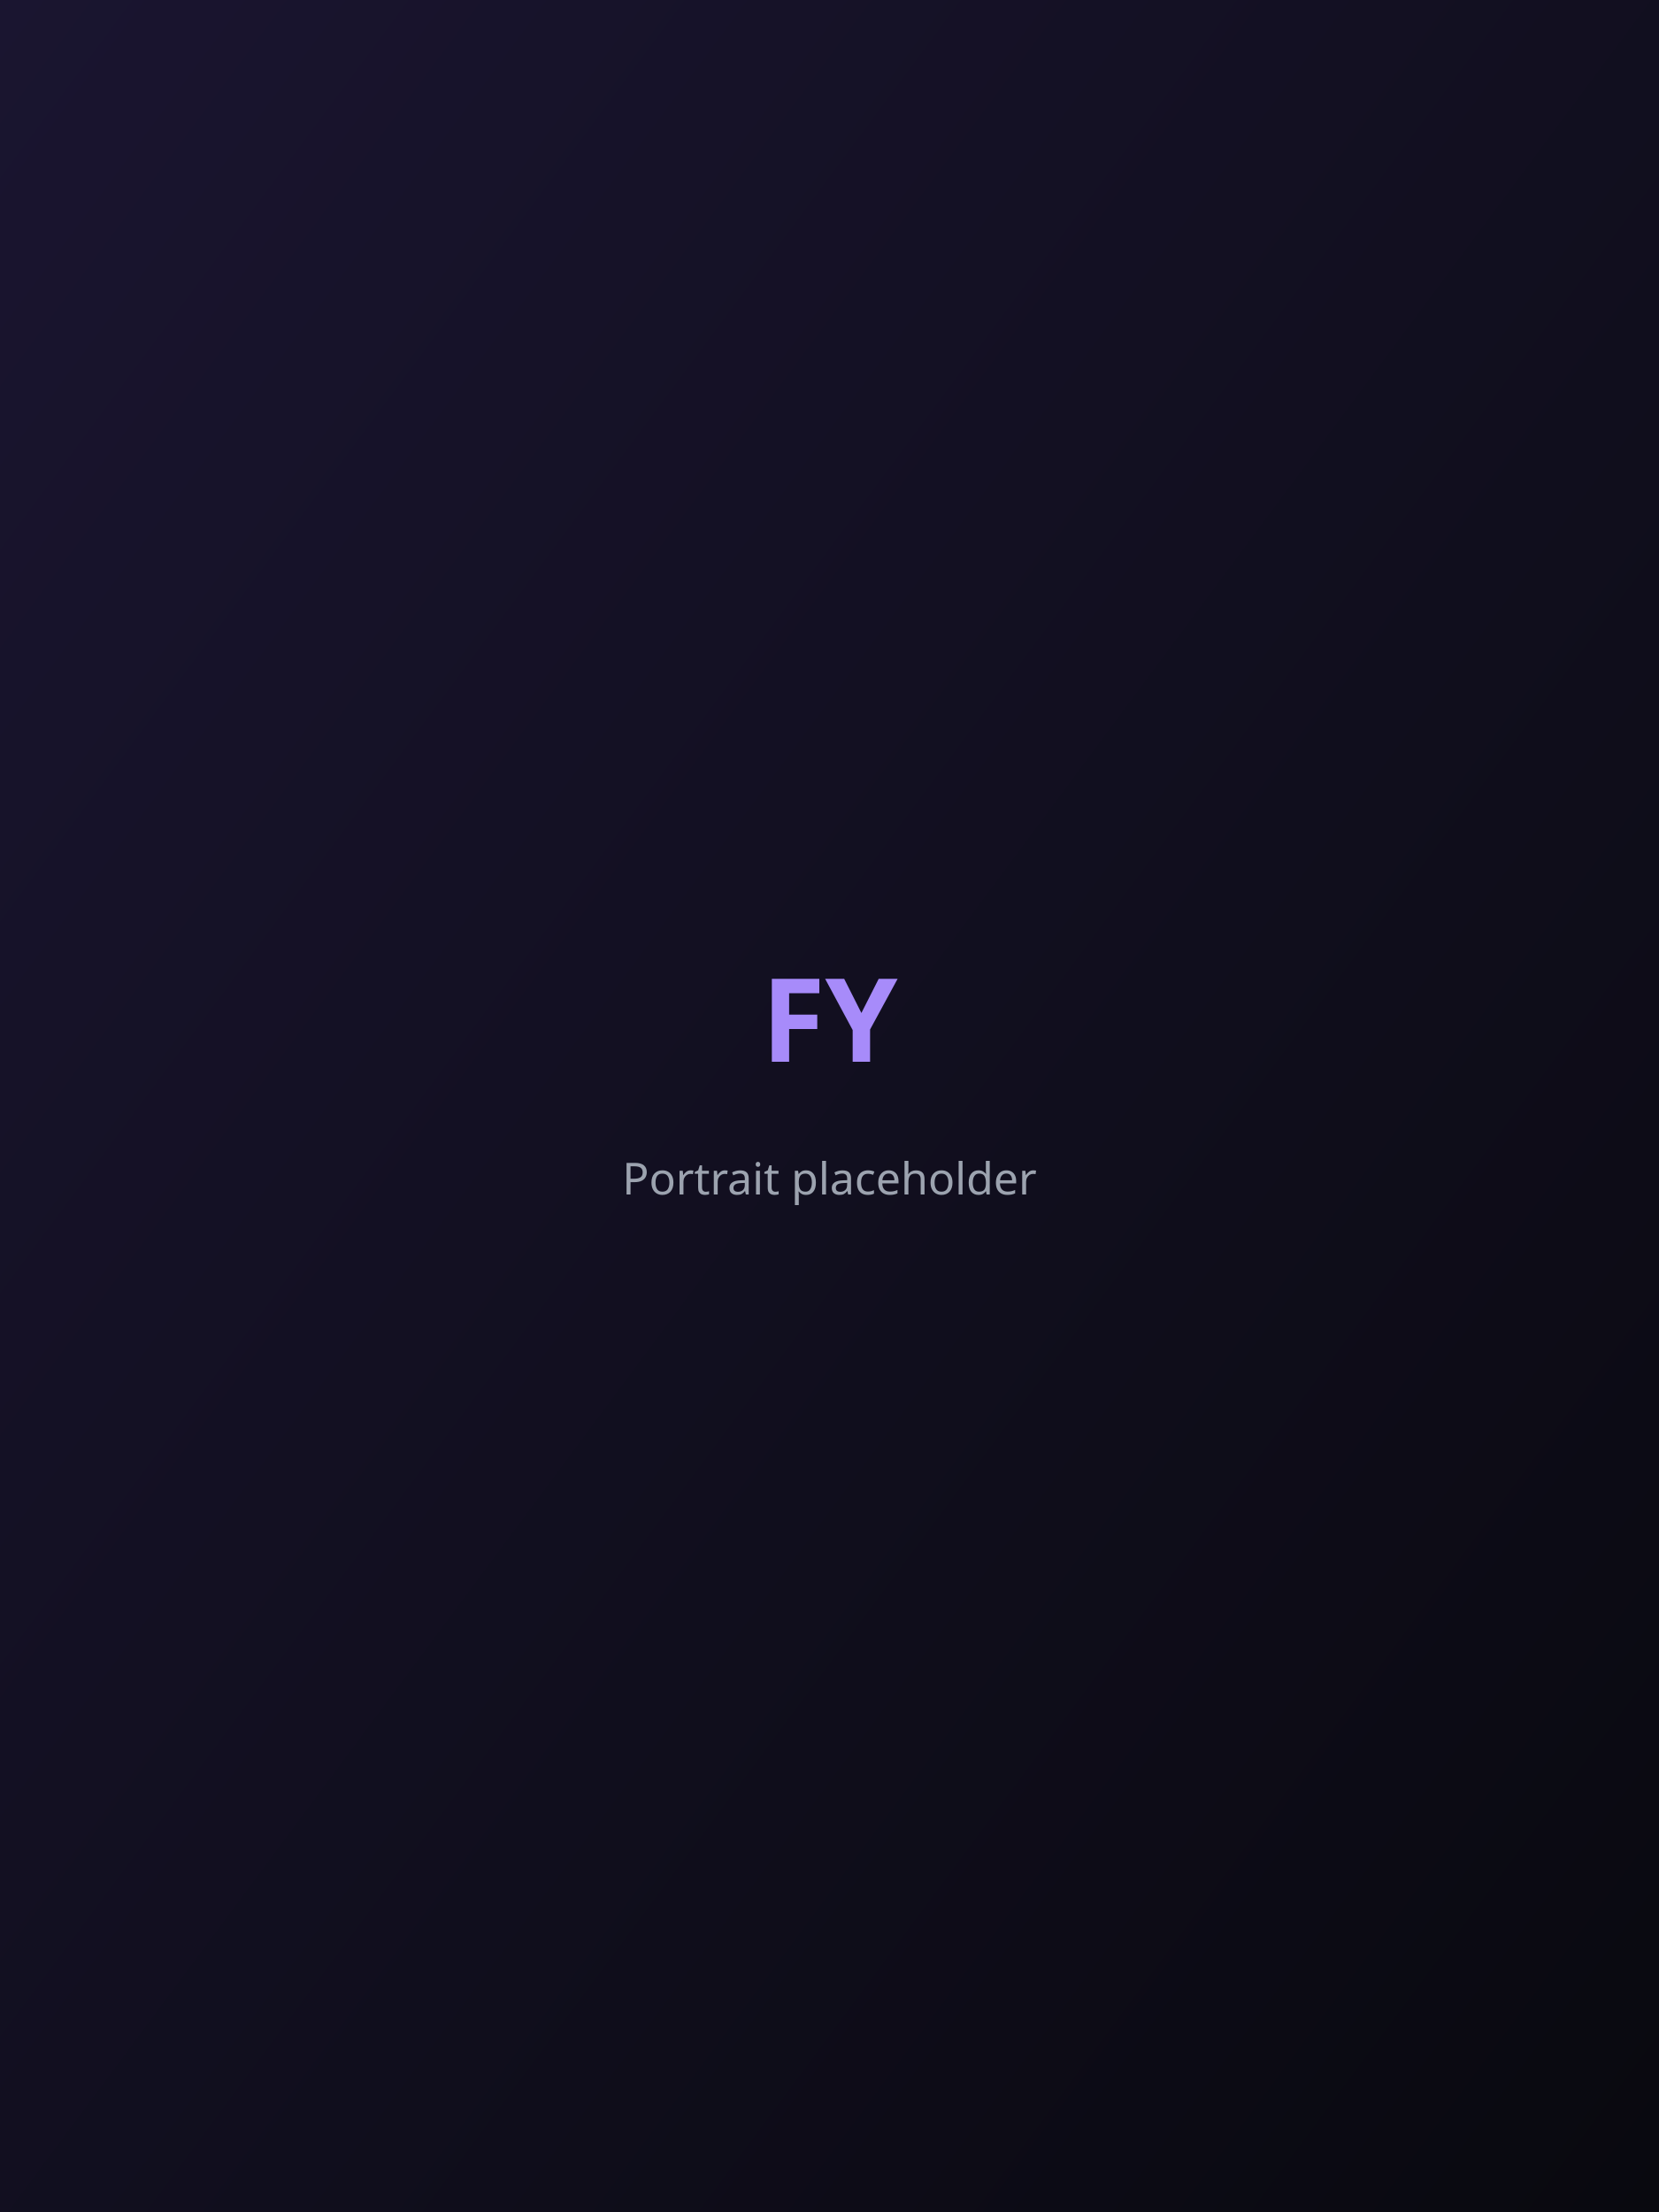
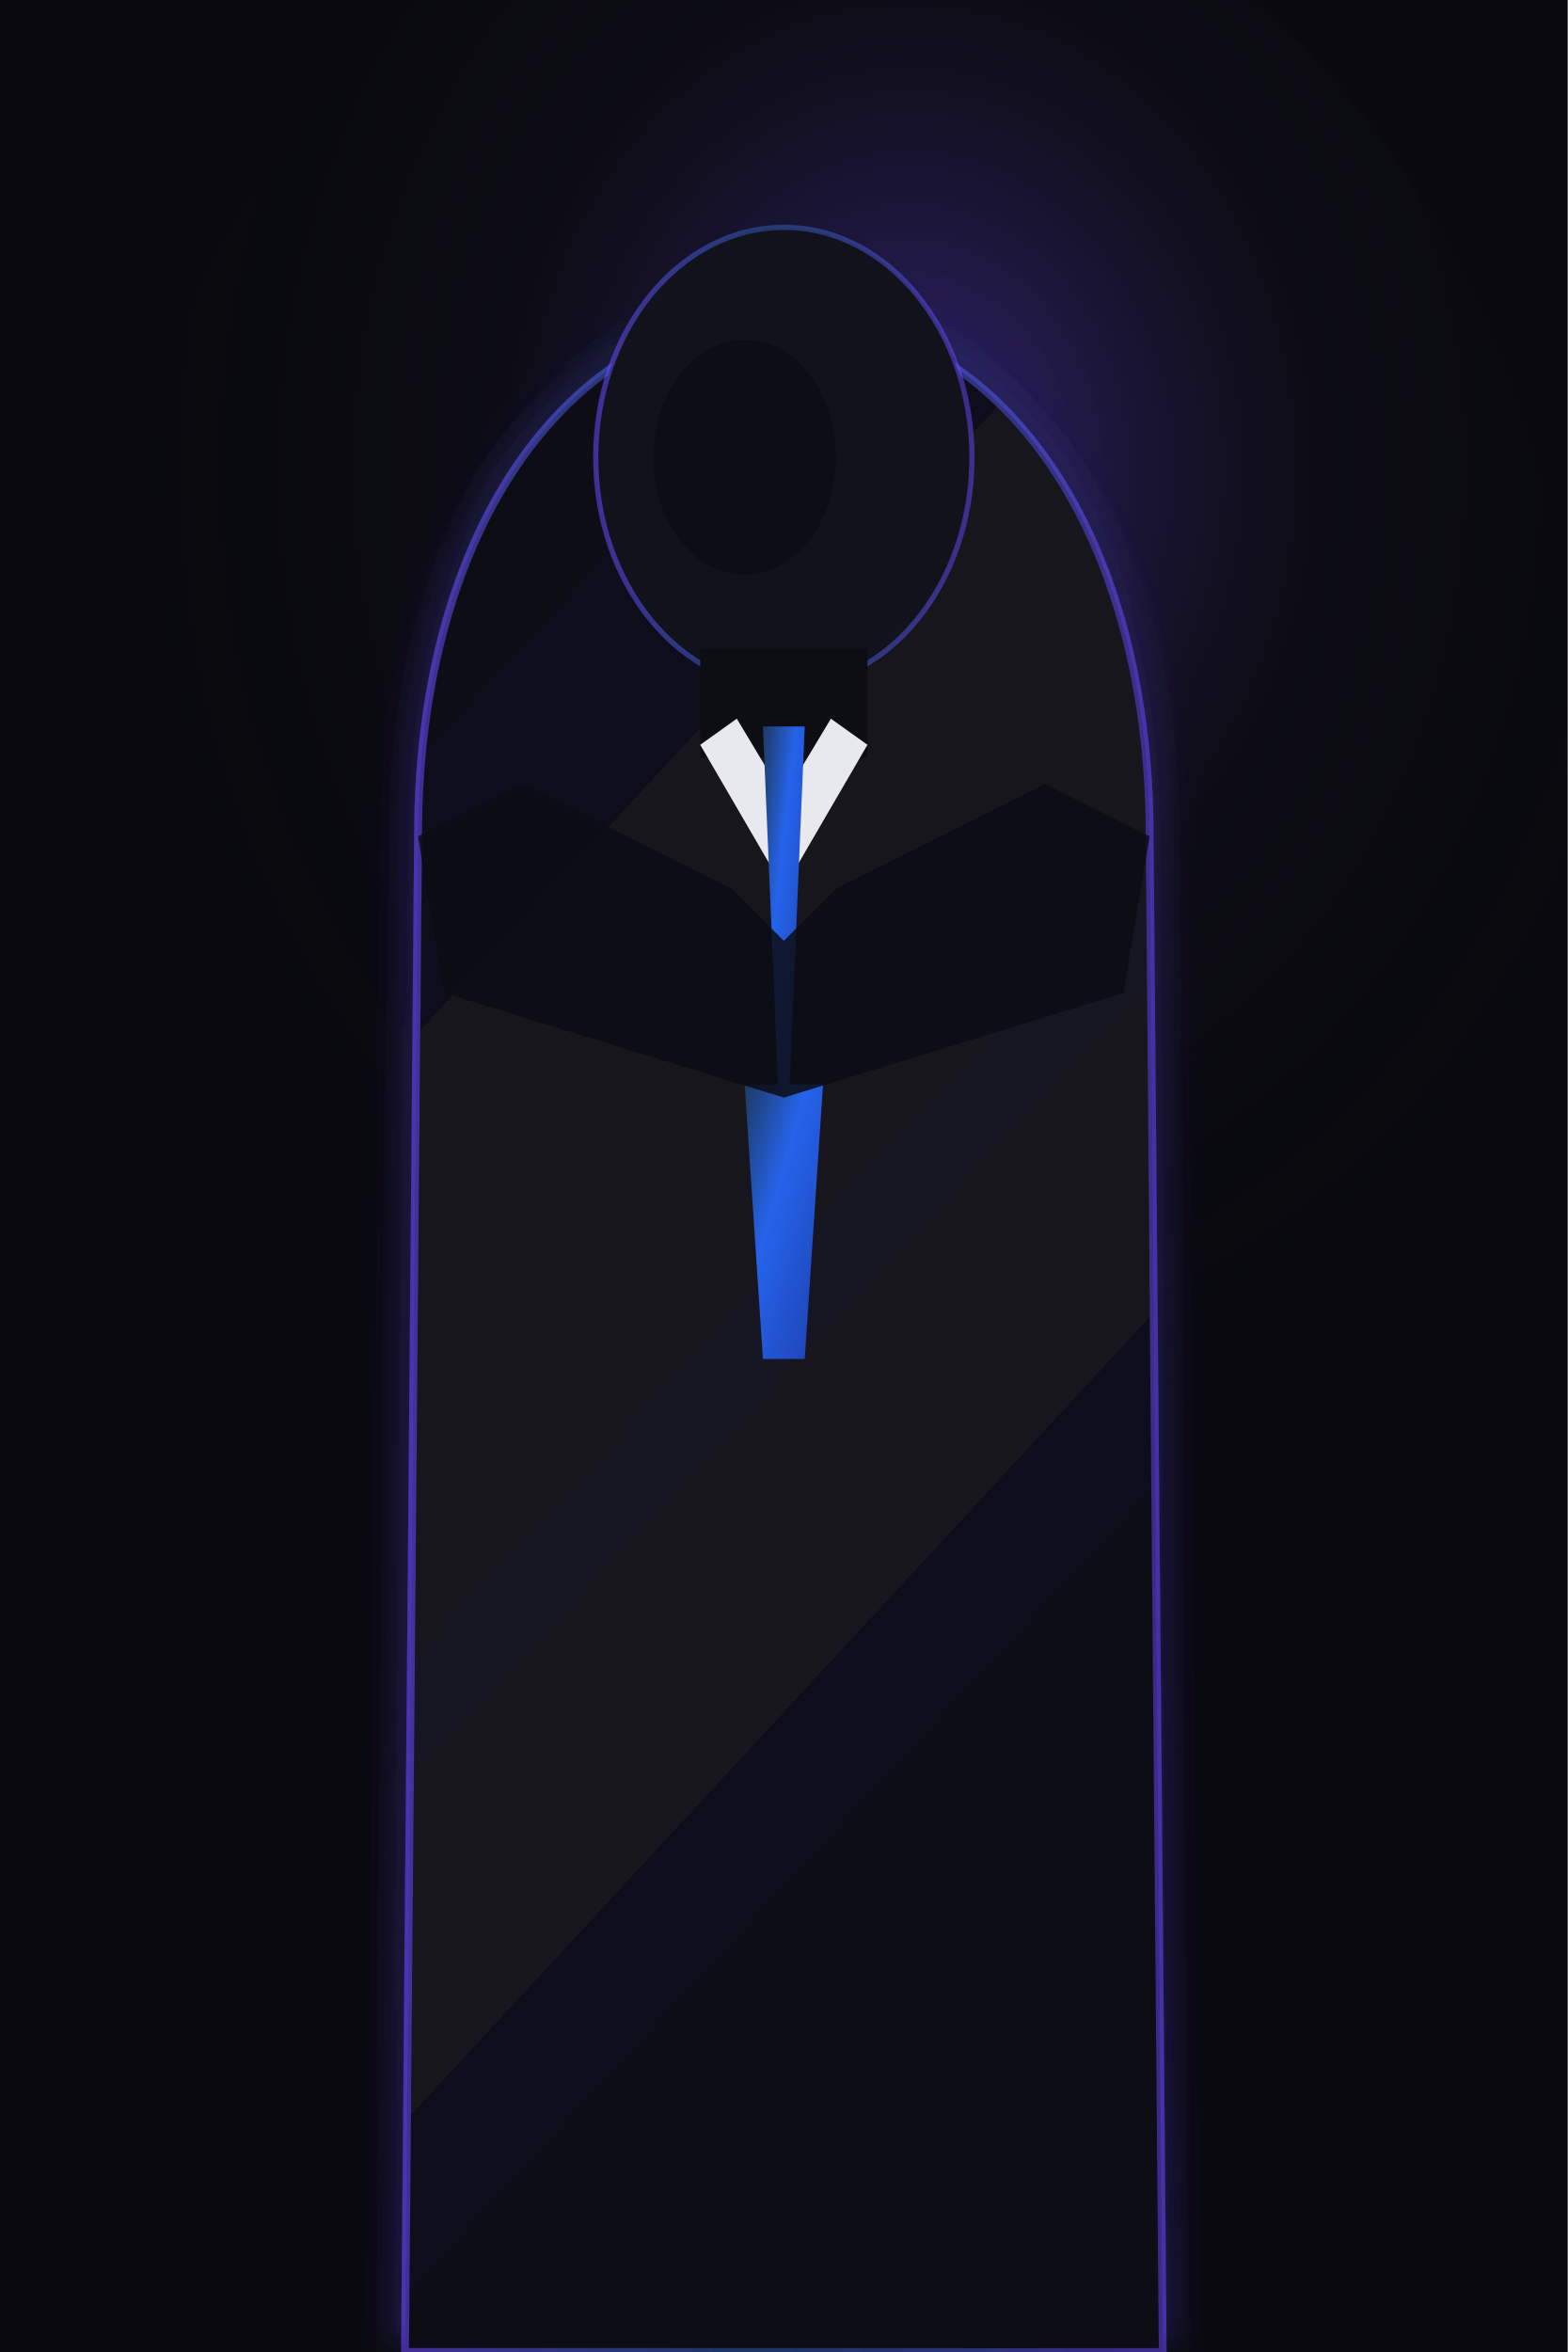
- <svg xmlns="http://www.w3.org/2000/svg" width="600" height="800" viewBox="0 0 600 800">
+ <svg xmlns="http://www.w3.org/2000/svg" width="600" height="900" viewBox="0 0 600 900" fill="none">
  <defs>
-     <linearGradient id="g" x1="0%" y1="0%" x2="100%" y2="100%">
-       <stop offset="0%" style="stop-color:#1a1530" />
-       <stop offset="100%" style="stop-color:#09090f" />
+     <linearGradient id="rim" x1="0%" y1="50%" x2="100%" y2="50%">
+       <stop offset="0%" stop-color="#6c47ff" stop-opacity="0.55" />
+       <stop offset="45%" stop-color="#3b82f6" stop-opacity="0.35" />
+       <stop offset="100%" stop-color="#6c47ff" stop-opacity="0.5" />
    </linearGradient>
+     <radialGradient id="glow" cx="55%" cy="35%" r="55%">
+       <stop offset="0%" stop-color="#6c47ff" stop-opacity="0.45" />
+       <stop offset="50%" stop-color="#1e1b2e" stop-opacity="0.2" />
+       <stop offset="100%" stop-color="#09090f" stop-opacity="0" />
+     </radialGradient>
+     <linearGradient id="suit" x1="30%" y1="0%" x2="70%" y2="100%">
+       <stop offset="0%" stop-color="#0f0f18" />
+       <stop offset="50%" stop-color="#151520" />
+       <stop offset="100%" stop-color="#0a0a12" />
+     </linearGradient>
+     <linearGradient id="tie" x1="0%" y1="0%" x2="100%" y2="100%">
+       <stop offset="0%" stop-color="#1e3a5f" />
+       <stop offset="40%" stop-color="#2563eb" />
+       <stop offset="100%" stop-color="#1e40af" />
+     </linearGradient>
+     <filter id="soft" x="-20%" y="-20%" width="140%" height="140%">
+       <feGaussianBlur stdDeviation="8" result="b" />
+       <feMerge>
+         <feMergeNode in="b" />
+         <feMergeNode in="SourceGraphic" />
+       </feMerge>
+     </filter>
  </defs>
-   <rect width="600" height="800" fill="url(#g)" />
-   <text x="50%" y="48%" text-anchor="middle" fill="#a78bfa" font-family="system-ui,sans-serif" font-size="42" font-weight="700">FY</text>
-   <text x="50%" y="54%" text-anchor="middle" fill="#9ca3af" font-family="system-ui,sans-serif" font-size="16">Portrait placeholder</text>
+   <rect width="600" height="900" fill="#09090f" />
+   <ellipse cx="320" cy="280" rx="280" ry="340" fill="url(#glow)" />
+   <path d="M300 120 C220 120 160 200 160 320 L155 900 L445 900 L440 320 C440 200 380 120 300 120Z" fill="url(#suit)" stroke="url(#rim)" stroke-width="3" filter="url(#soft)" />
+   <ellipse cx="300" cy="175" rx="72" ry="88" fill="#12121c" stroke="url(#rim)" stroke-width="2" />
+   <path d="M268 248 L268 290 L332 290 L332 248 Z" fill="#0d0d14" />
+   <path d="M268 285 L300 340 L332 285 L318 275 L300 305 L282 275 Z" fill="#e8e8ef" />
+   <path d="M292 278 L308 278 L302 420 L298 420 Z" fill="url(#tie)" />
+   <path d="M285 415 L315 415 L308 520 L292 520 Z" fill="url(#tie)" />
+   <path d="M160 320 L200 300 L280 340 L300 360 L320 340 L400 300 L440 320 L430 380 L300 420 L170 380 Z" fill="#0c0c14" opacity="0.85" />
+   <ellipse cx="285" cy="175" rx="35" ry="45" fill="#000" opacity="0.25" />
</svg>
